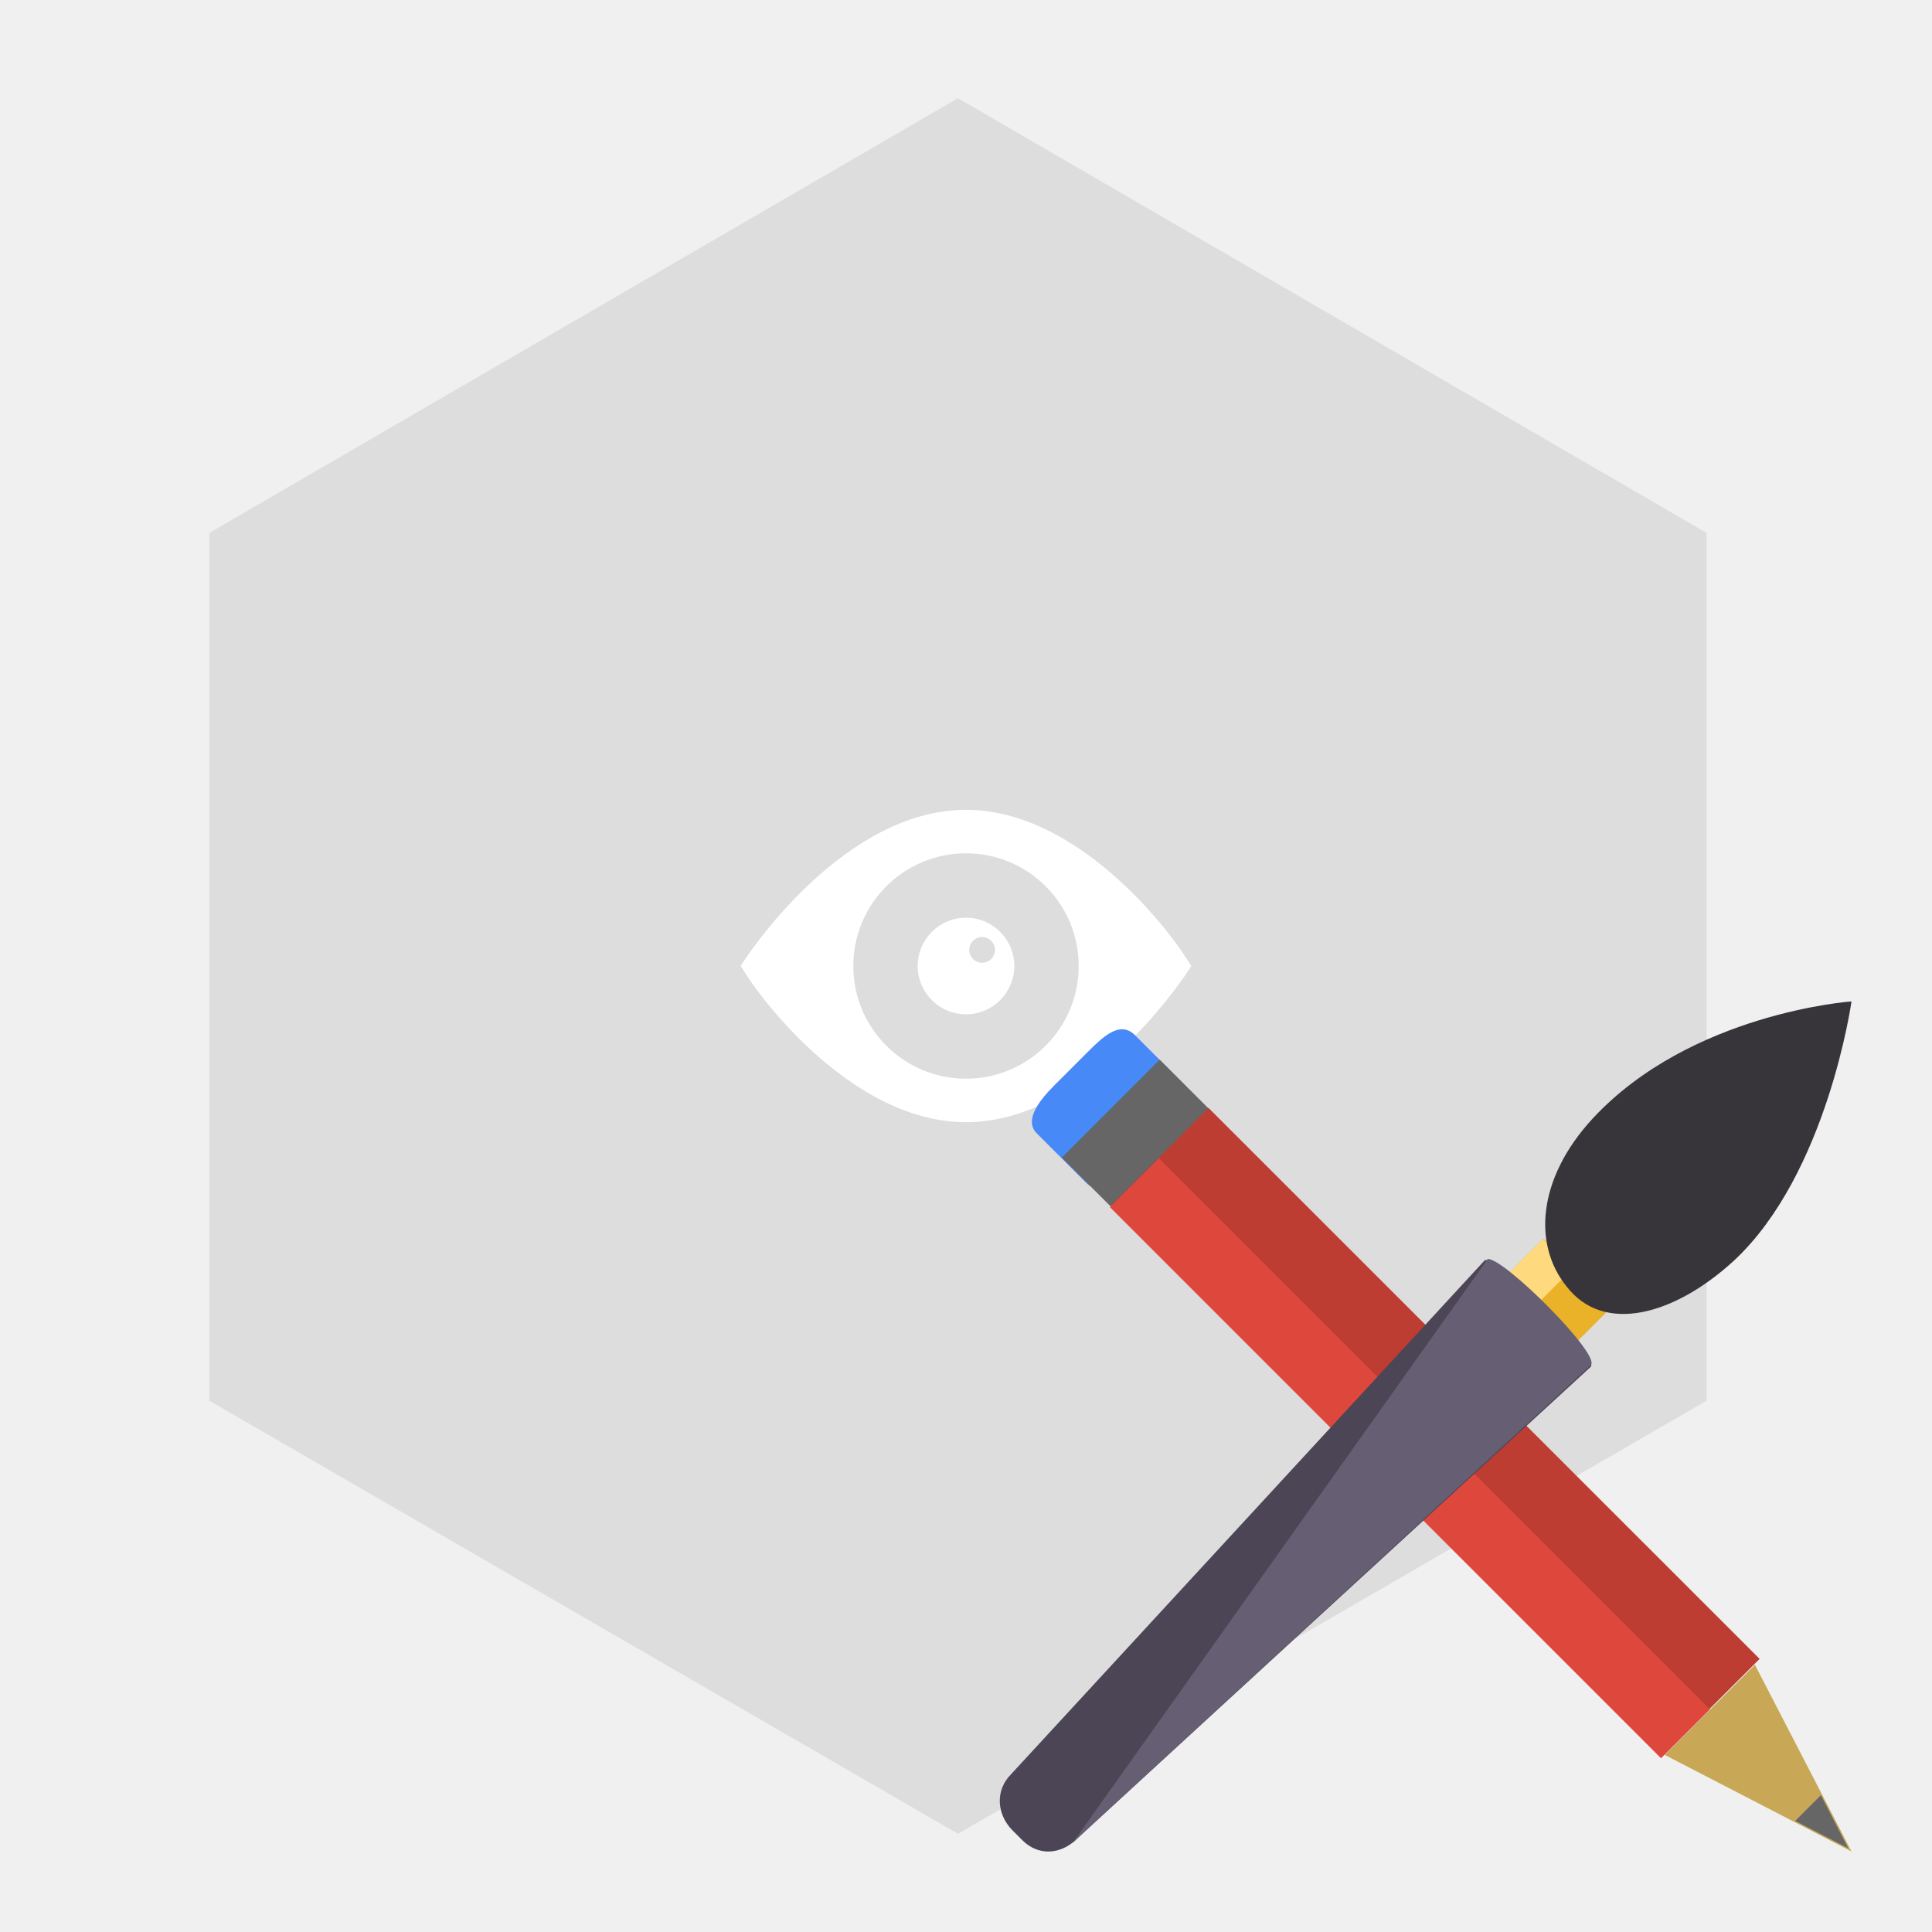
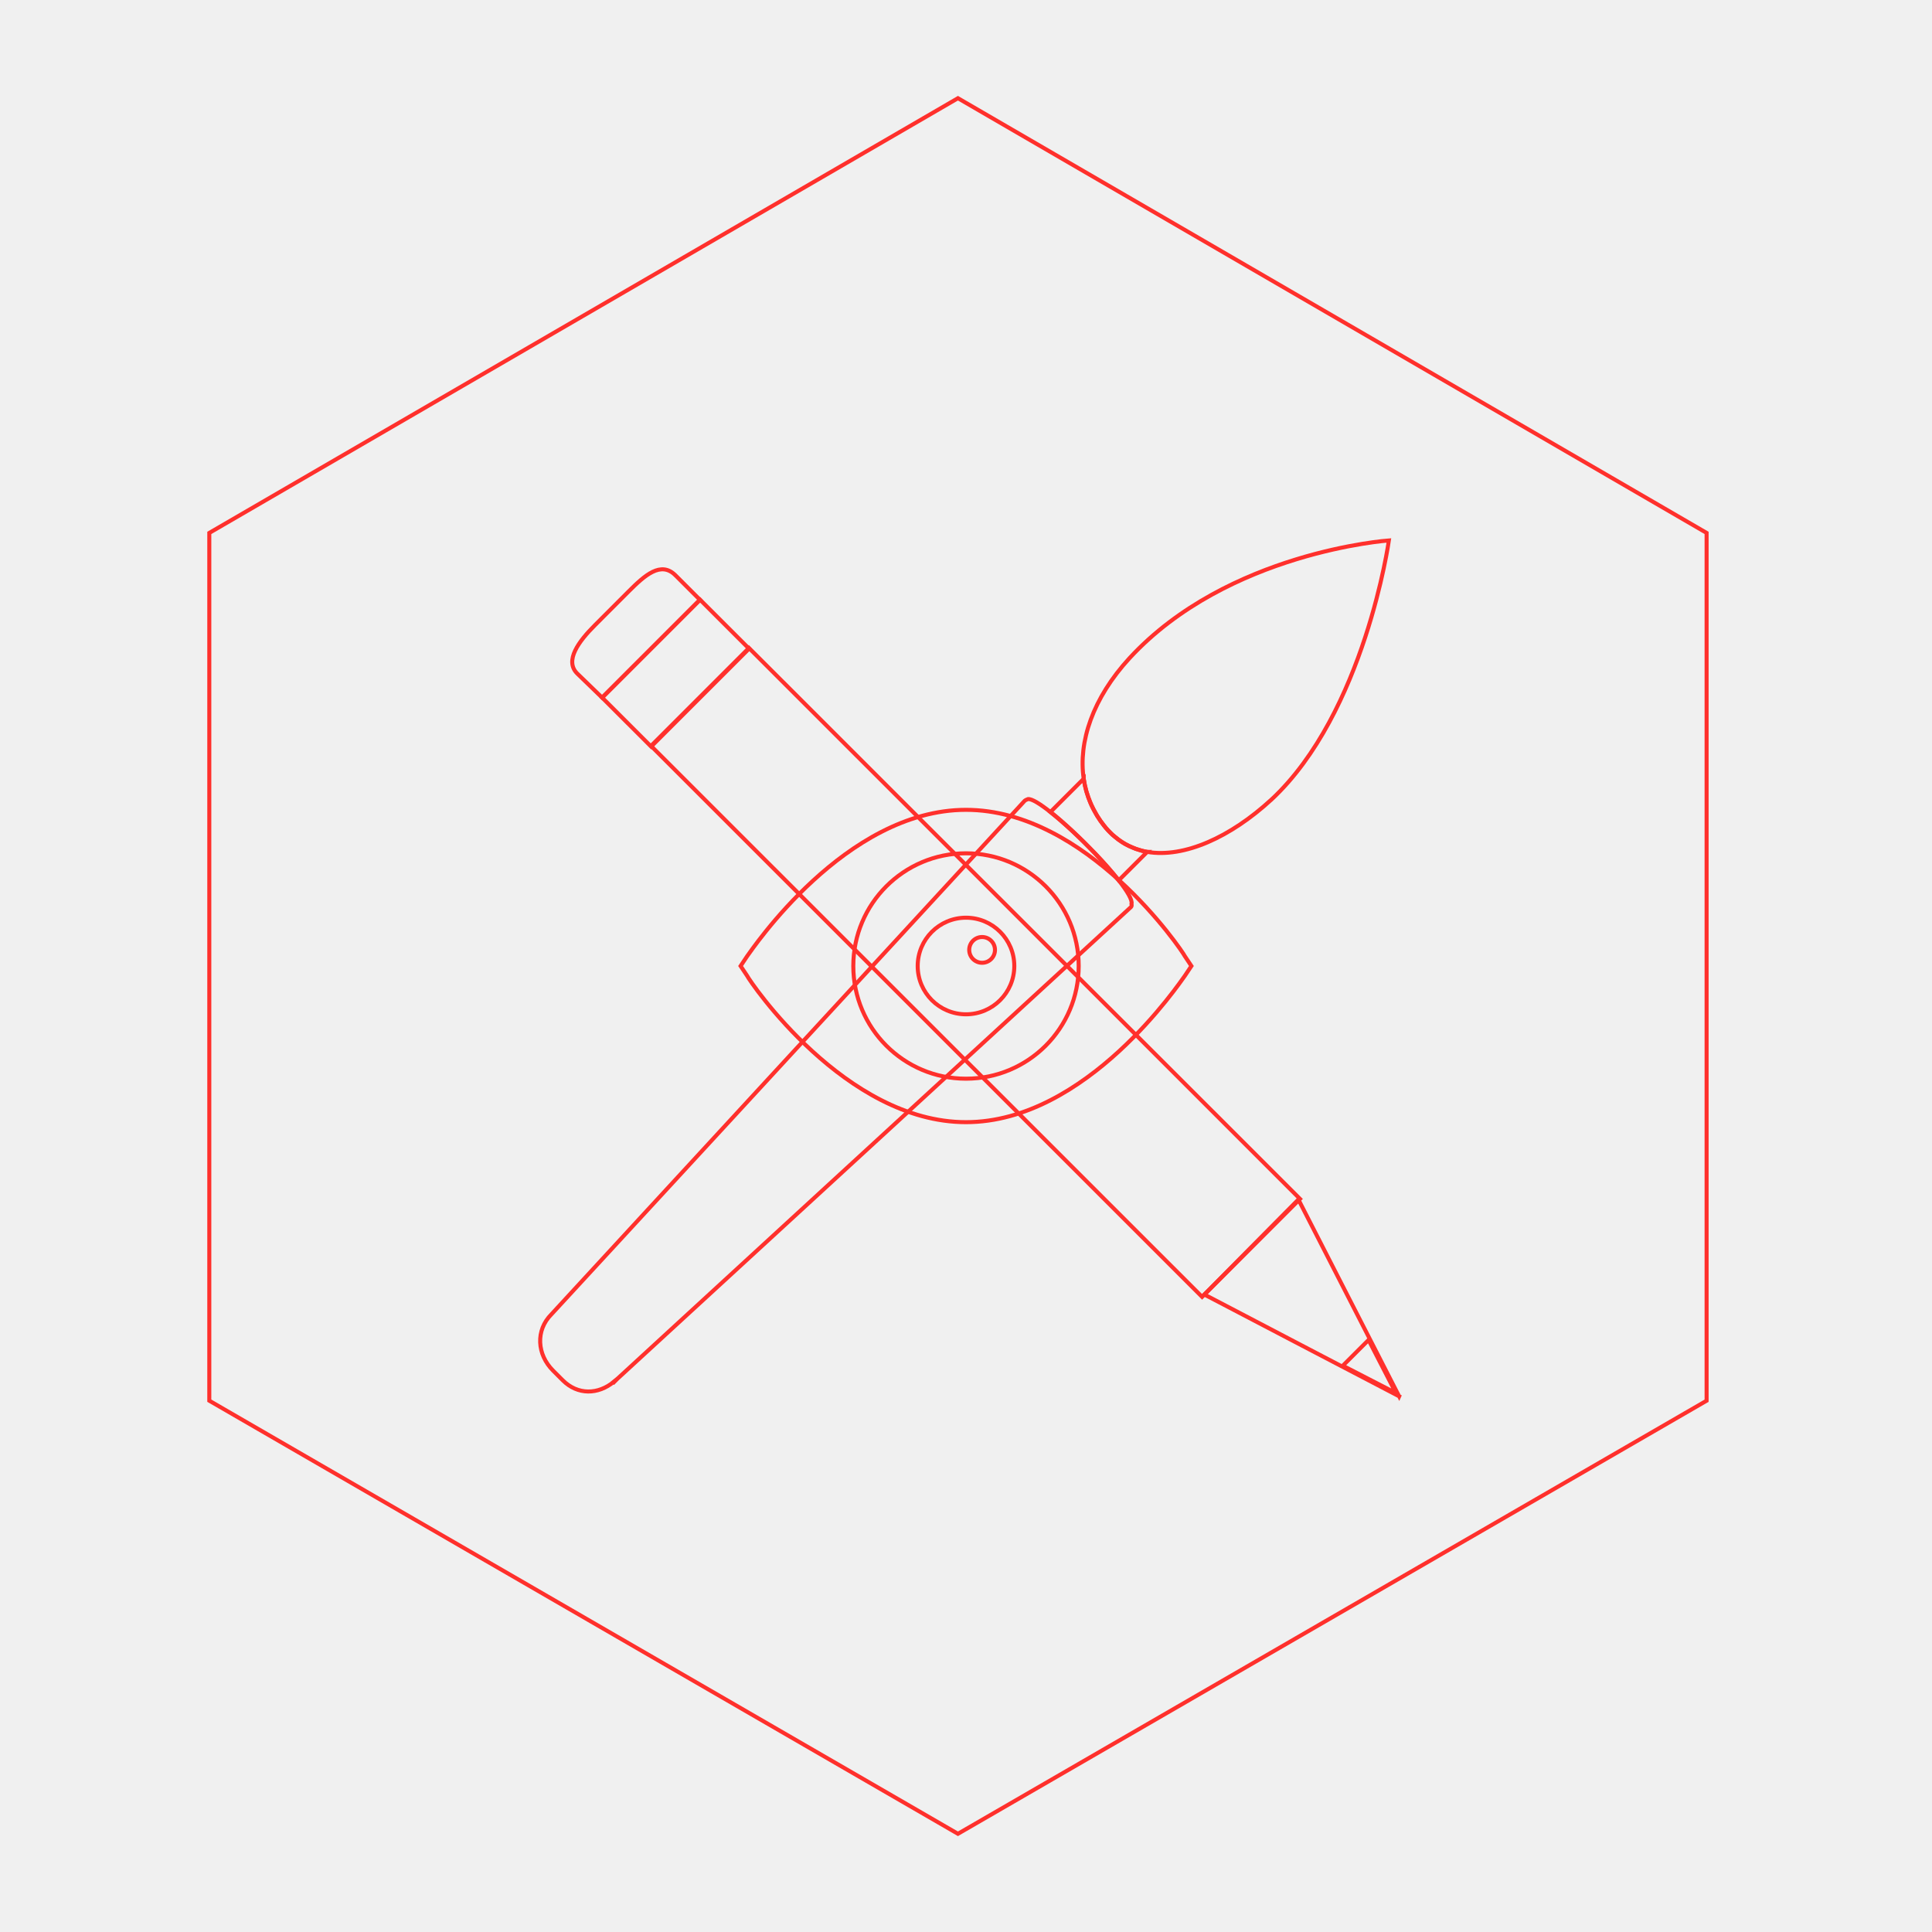
- <svg xmlns="http://www.w3.org/2000/svg" height="120" viewBox="0 0 120 120" width="120">
-   <path fill="#ddd" d="M13 33.1l46.5-27 46.5 27V87l-46.5 26.9L13 87z" />
-   <g>
-     <path d="M73.6 59.4c-.2-.4-6.1-9.1-13.6-9.1S46.7 59 46.4 59.4l-.4.6.4.6c.2.4 6.1 9.1 13.6 9.1s13.3-8.7 13.6-9.1l.4-.6-.4-.6z" fill="#fff" />
-     <circle cy="60" cx="60" r="7" fill="#ddd" />
-     <circle cy="60" cx="60" r="3" fill="#fff" />
-     <circle cy="59" cx="61" r=".8" fill="#ddd" />
+ <svg xmlns="http://www.w3.org/2000/svg" width="120" height="120" viewBox="0 0 120 120">
+   <path fill="none" stroke="#FF302C" stroke-width=".25" stroke-miterlimit="10" d="M59.5 6.1L13 33.1V87l46.5 26.9L106 87V33.1z" />
+   <g fill="none" stroke="#FF302C" stroke-width=".25" stroke-miterlimit="10">
+     <path d="M73.6 60.6c-.3.4-6.1 9.1-13.6 9.1S46.6 61 46.4 60.6L46 60l.4-.6c.3-.4 6.1-9.1 13.6-9.1s13.4 8.7 13.6 9.1l.4.6-.4.6z" />
+     <circle cx="60" cy="60" r="7" />
+     <circle cx="60" cy="60" r="3" />
+     <circle cx="61" cy="59" r=".8" />
  </g>
-   <g id="graphic_pencil">
-     <path d="M73.5 67.3c.8.8.7 2.5-.3 3.5L71 73c-1 1-2.8 1.3-3.6.4l-3-3c-.8-.8.1-2 1.1-3l2.1-2.1c1-1 2-1.9 2.9-1l3 3z" fill="#4889F8" />
-     <path fill="#666" d="M65.95 71.9l6.08-6.083 3.042 3.04-6.08 6.084z" />
-     <path fill="#BD3D33" d="M68.985 74.9l6.08-6.083 34.23 34.22-6.08 6.08z" />
-     <path fill="#DE483C" d="M68.946 74.985l3.04-3.04 34.223 34.223-3.04 3.04z" />
-     <path fill="#C8A856" d="M115 115l-5.8-3-5.8-3 2.8-2.8 2.8-2.8 3 5.8z" />
-     <path fill="#666" d="M114.8 114.8l-3.3-1.7.8-.8.8-.8z" />
+   <g fill="none" stroke="#FF302C" stroke-width=".25" stroke-miterlimit="10">
+     <path d="M46.5 40.266l-3.018-3.017L37.4 43.33l3.042 3.04.018-.018-.023-.023z" />
+     <path d="M41.95 35.73c-.9-.898-1.9 0-2.9 1l-2.1 2.102c-1 1-1.9 2.2-1.1 3l1.55 1.5 6.075-6.077-1.524-1.525z" />
+     <path d="M77.726 77.454l2.92-2.95.022.04.078-.077-34.228-34.22-.018.02.023.023-6.063 6.064L74.665 80.55l.143-.144h-.003z" />
+     <path d="M86.904 86.73l-3.13-6.114-3.106-6.07-5.86 5.86 6.047 3.162 6.05 3.16zm-2.7-2.703l.8-.8 1.7 3.3-3.3-1.7.8-.8z" />
  </g>
-   <g id="graphic_paint">
-     <path fill="#EAB229" d="M94.587 86.695l-4.242-4.243 5.515-5.514 4.242 4.244z" />
-     <path fill="#FFD97D" d="M92.16 84.31l-1.84-1.837 5.517-5.516 1.837 1.838z" />
-     <path d="M107.7 78.3c-3.7 3.4-8.1 4.6-10.4 1.6-2.1-2.6-1.8-6.7 1.6-10.4 6.1-6.6 16.1-7.3 16.1-7.3s-1.5 10.7-7.3 16.1z" fill="#37353A" />
-     <path d="M66.9 114.2c-1 1-2.4 1.1-3.4.1l-.6-.6c-1-1-1.1-2.5-.1-3.5l29.4-31.9c.6-.6 7.2 6 6.6 6.6l-31.9 29.3z" fill="#4B4555" />
-     <path d="M92.4 78.2l-25.8 36.3.3-.3 31.9-29.4c.7-.6-5.4-6.7-6.4-6.6z" fill="#665E73" />
+   <g fill="none" stroke="#FF302C" stroke-width=".25" stroke-miterlimit="10">
+     <path d="M70.164 40.87c-2.313 2.516-3.188 5.216-2.853 7.505.04.262.094.518.164.77l.024.075c.06.207.133.41.215.607.025.063.054.124.08.185.076.165.16.325.25.48.033.06.065.123.103.182.127.205.264.405.417.595.165.214.344.402.528.574.06.054.12.1.18.15.134.11.272.215.416.308.07.045.14.088.212.128.15.083.304.156.462.22.065.026.13.057.196.08.226.078.457.142.696.183 2.296.39 5.17-.908 7.71-3.244h.002c5.8-5.4 7.3-16.1 7.3-16.1s-10 .7-16.1 7.3z" />
+     <path d="M68.032 53.026l-.006-.006c-.918-.96-1.954-1.93-2.782-2.584-.64-.506-1.158-.828-1.393-.804 0 0-.17.068-.2.1l-29.4 31.9c-1 1-.898 2.5.102 3.5l.6.6c.93.93 2.2.898 3.18.088l-.08.113c.102-.1.2-.2.3-.3l31.898-29.3c.038-.04.046-.105.028-.19.07-.23-.256-.78-.793-1.463-.393-.5-.902-1.076-1.453-1.654z" />
+     <path d="M70.36 52.65c-.158-.065-.313-.137-.462-.22-.07-.042-.143-.084-.212-.13-.144-.09-.282-.195-.416-.308-.06-.05-.12-.095-.18-.15-.184-.17-.362-.36-.527-.574-.153-.19-.29-.39-.417-.595-.037-.06-.07-.12-.104-.18-.09-.158-.173-.318-.248-.482-.027-.06-.056-.12-.08-.184-.083-.198-.155-.4-.216-.607-.008-.027-.018-.05-.024-.077-.07-.25-.125-.507-.163-.77v-.003l-2.066 2.065c.828.655 1.862 1.622 2.782 2.585l.006.006c.552.58 1.06 1.152 1.453 1.654l1.77-1.768h-.002c-.24-.04-.47-.105-.696-.183-.068-.024-.13-.054-.197-.08z" />
  </g>
</svg>
